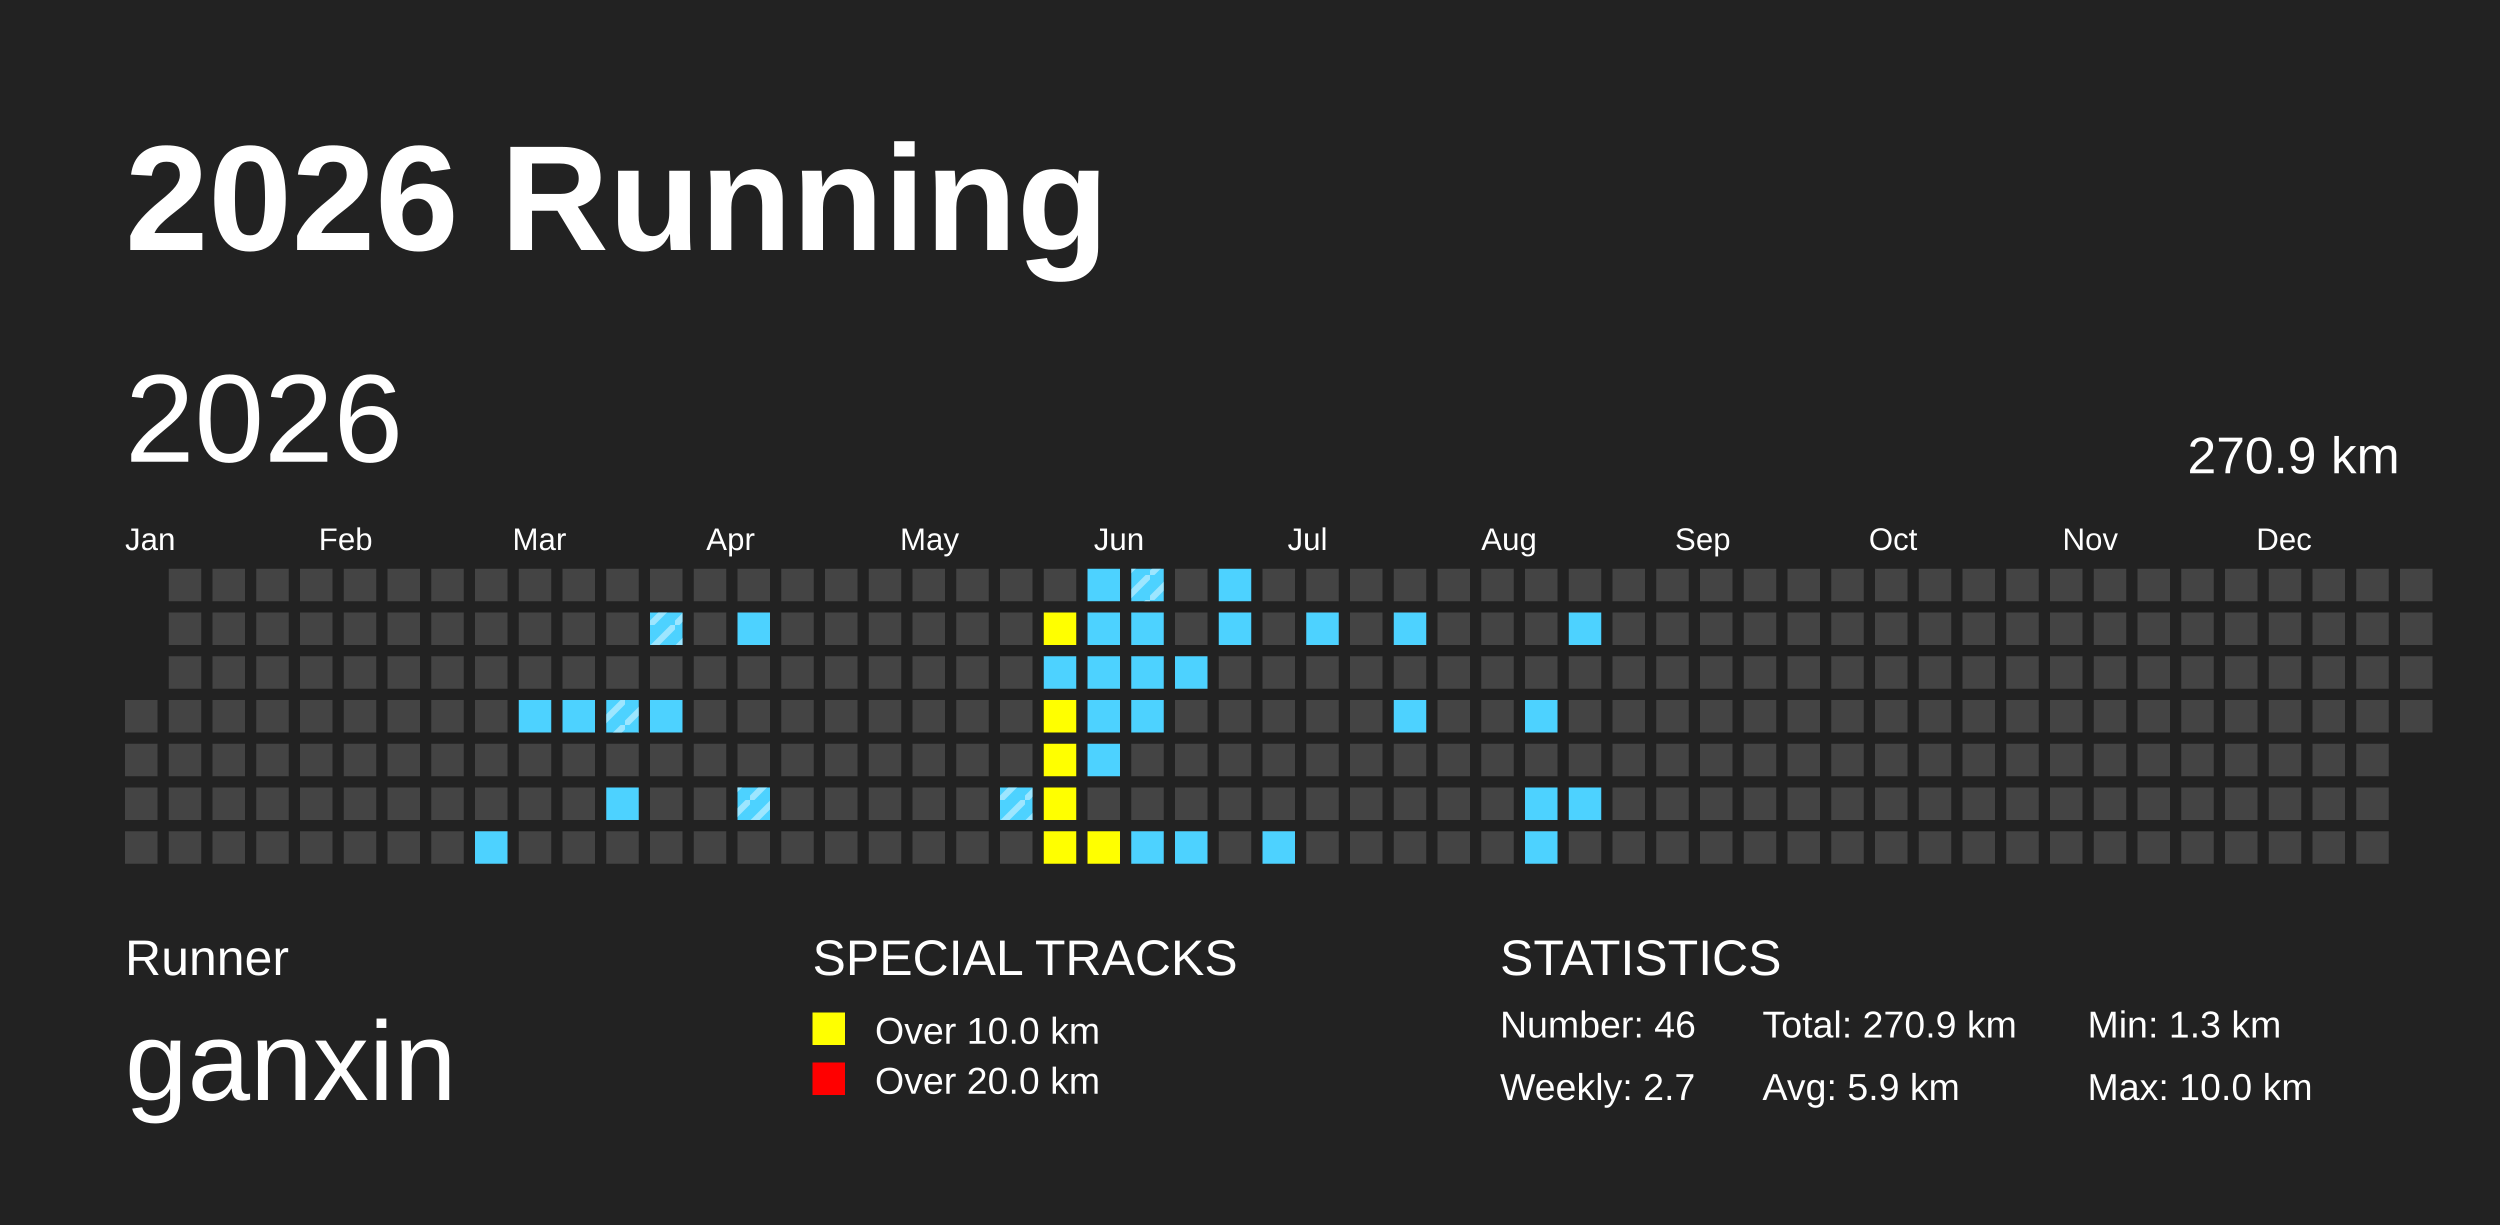
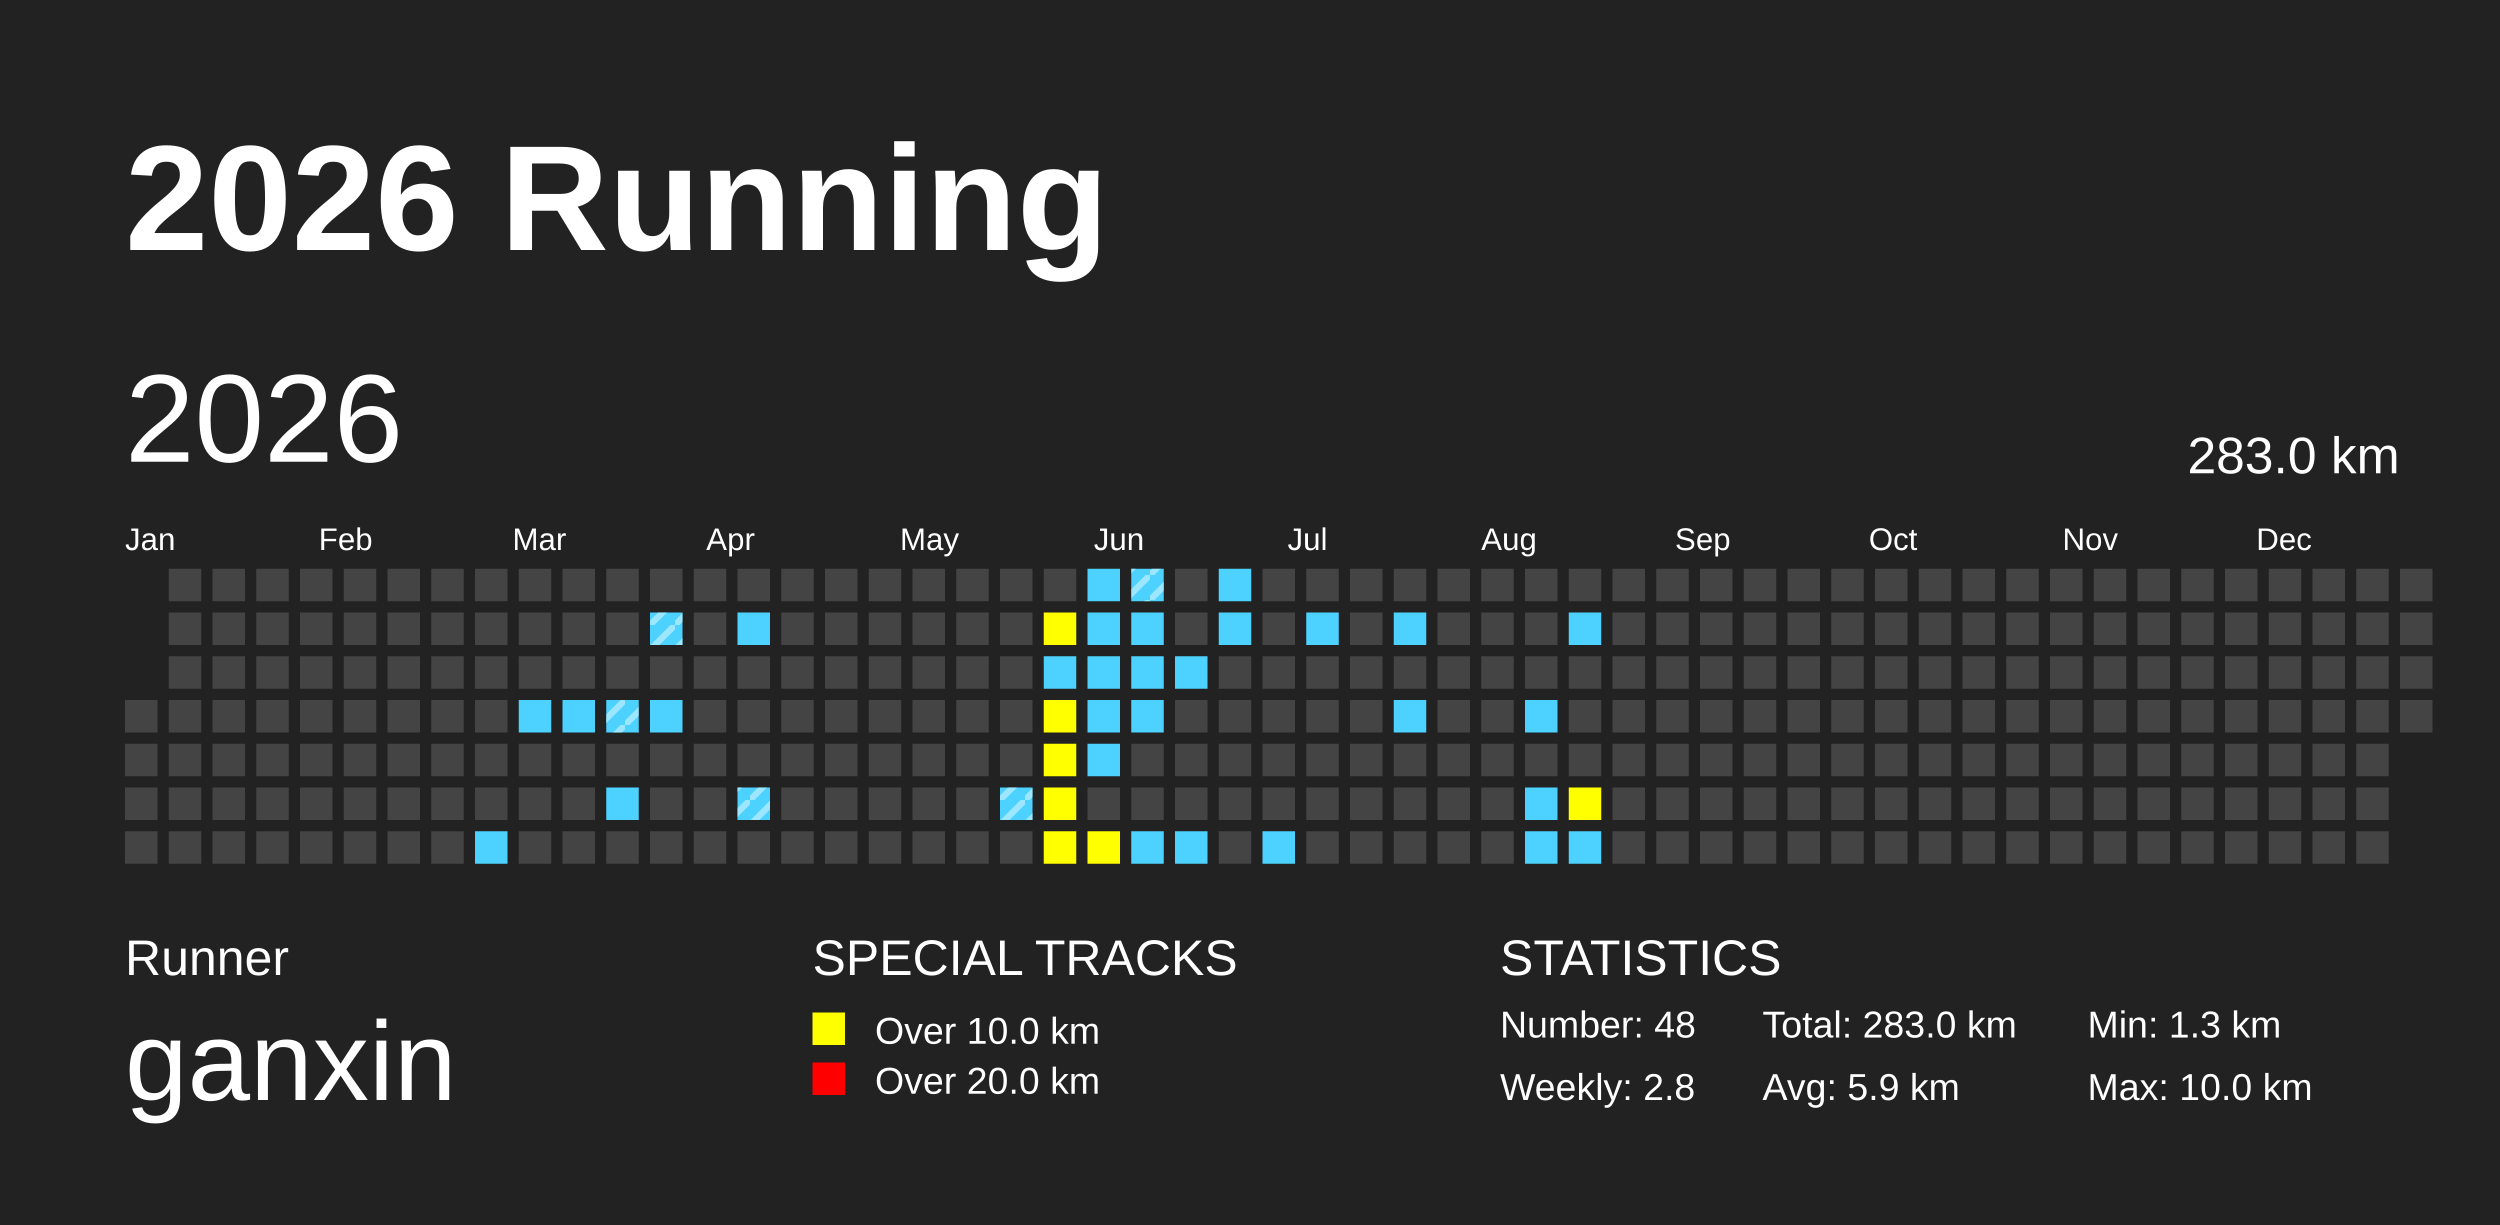
<svg xmlns="http://www.w3.org/2000/svg" baseProfile="full" height="98mm" version="1.1" viewBox="0,0,200,98" width="200mm">
  <defs>
    <pattern height="2" id="indoor-stripe" patternUnits="userSpaceOnUse" width="2">
      <line stroke="white" stroke-opacity="0.45" stroke-width="0.5" x1="0" x2="2" y1="2" y2="0" />
    </pattern>
  </defs>
  <rect fill="#222222" height="98" width="200" x="0" y="0" />
  <text fill="#FFFFFF" style="font-size:12px; font-family:Arial; font-weight:bold;" x="10" y="20">2026 Running</text>
  <text fill="#FFFFFF" style="font-size:4px; font-family:Arial" x="10" y="78">Runner</text>
  <text fill="#FFFFFF" style="font-size:9px; font-family:Arial" x="10" y="88">ganxin</text>
  <text fill="#FFFFFF" style="font-size:4px; font-family:Arial" x="65" y="78">SPECIAL TRACKS</text>
  <rect fill="yellow" height="2.6" width="2.6" x="65" y="81" />
  <text fill="#FFFFFF" style="font-size:3px; font-family:Arial" x="70" y="83.5">Over 10.0 km</text>
  <rect fill="red" height="2.6" width="2.6" x="65" y="85" />
  <text fill="#FFFFFF" style="font-size:3px; font-family:Arial" x="70" y="87.5">Over 20.0 km</text>
  <text fill="#FFFFFF" style="font-size:4px; font-family:Arial" x="120" y="78">STATISTICS</text>
-   <text fill="#FFFFFF" style="font-size:3px; font-family:Arial" x="120" y="83">Number: 46</text>
-   <text fill="#FFFFFF" style="font-size:3px; font-family:Arial" x="120" y="88">Weekly: 2.7</text>
-   <text fill="#FFFFFF" style="font-size:3px; font-family:Arial" x="141" y="83">Total: 270.9 km</text>
+   <text fill="#FFFFFF" style="font-size:3px; font-family:Arial" x="120" y="83">Number: 48</text>
+   <text fill="#FFFFFF" style="font-size:3px; font-family:Arial" x="120" y="88">Weekly: 2.8</text>
+   <text fill="#FFFFFF" style="font-size:3px; font-family:Arial" x="141" y="83">Total: 283.0 km</text>
  <text fill="#FFFFFF" style="font-size:3px; font-family:Arial" x="141" y="88">Avg: 5.9 km</text>
  <text fill="#FFFFFF" style="font-size:3px; font-family:Arial" x="167" y="83">Min: 1.3 km</text>
  <text fill="#FFFFFF" style="font-size:3px; font-family:Arial" x="167" y="88">Max: 10.0 km</text>
  <text dominant-baseline="hanging" fill="#FFFFFF" style="font-size:10.0px; font-family:Arial;" x="10" y="30">2026</text>
-   <text dominant-baseline="hanging" fill="#FFFFFF" style="font-size:4.125px; font-family:Arial;" x="175" y="35">270.9 km</text>
+   <text dominant-baseline="hanging" fill="#FFFFFF" style="font-size:4.125px; font-family:Arial;" x="175" y="35">283.0 km</text>
  <text fill="#FFFFFF" style="font-size:2.5px; font-family:Arial" x="10.0" y="44">Jan</text>
  <text fill="#FFFFFF" style="font-size:2.5px; font-family:Arial" x="25.5" y="44">Feb</text>
  <text fill="#FFFFFF" style="font-size:2.5px; font-family:Arial" x="41.0" y="44">Mar</text>
  <text fill="#FFFFFF" style="font-size:2.5px; font-family:Arial" x="56.5" y="44">Apr</text>
  <text fill="#FFFFFF" style="font-size:2.5px; font-family:Arial" x="72.0" y="44">May</text>
  <text fill="#FFFFFF" style="font-size:2.5px; font-family:Arial" x="87.5" y="44">Jun</text>
  <text fill="#FFFFFF" style="font-size:2.5px; font-family:Arial" x="103.0" y="44">Jul</text>
  <text fill="#FFFFFF" style="font-size:2.5px; font-family:Arial" x="118.5" y="44">Aug</text>
  <text fill="#FFFFFF" style="font-size:2.5px; font-family:Arial" x="134.0" y="44">Sep</text>
  <text fill="#FFFFFF" style="font-size:2.5px; font-family:Arial" x="149.5" y="44">Oct</text>
  <text fill="#FFFFFF" style="font-size:2.5px; font-family:Arial" x="165.0" y="44">Nov</text>
  <text fill="#FFFFFF" style="font-size:2.5px; font-family:Arial" x="180.5" y="44">Dec</text>
  <rect fill="#444444" height="2.6" width="2.6" x="10.0" y="56.0" />
  <rect fill="#444444" height="2.6" width="2.6" x="10.0" y="59.5" />
  <rect fill="#444444" height="2.6" width="2.6" x="10.0" y="63.0" />
  <rect fill="#444444" height="2.6" width="2.6" x="10.0" y="66.5" />
  <rect fill="#444444" height="2.6" width="2.6" x="13.5" y="45.5" />
  <rect fill="#444444" height="2.6" width="2.6" x="13.5" y="49.0" />
  <rect fill="#444444" height="2.6" width="2.6" x="13.5" y="52.5" />
  <rect fill="#444444" height="2.6" width="2.6" x="13.5" y="56.0" />
  <rect fill="#444444" height="2.6" width="2.6" x="13.5" y="59.5" />
  <rect fill="#444444" height="2.6" width="2.6" x="13.5" y="63.0" />
  <rect fill="#444444" height="2.6" width="2.6" x="13.5" y="66.5" />
  <rect fill="#444444" height="2.6" width="2.6" x="17.0" y="45.5" />
  <rect fill="#444444" height="2.6" width="2.6" x="17.0" y="49.0" />
  <rect fill="#444444" height="2.6" width="2.6" x="17.0" y="52.5" />
  <rect fill="#444444" height="2.6" width="2.6" x="17.0" y="56.0" />
  <rect fill="#444444" height="2.6" width="2.6" x="17.0" y="59.5" />
  <rect fill="#444444" height="2.6" width="2.6" x="17.0" y="63.0" />
  <rect fill="#444444" height="2.6" width="2.6" x="17.0" y="66.5" />
  <rect fill="#444444" height="2.6" width="2.6" x="20.5" y="45.5" />
  <rect fill="#444444" height="2.6" width="2.6" x="20.5" y="49.0" />
  <rect fill="#444444" height="2.6" width="2.6" x="20.5" y="52.5" />
  <rect fill="#444444" height="2.6" width="2.6" x="20.5" y="56.0" />
  <rect fill="#444444" height="2.6" width="2.6" x="20.5" y="59.5" />
  <rect fill="#444444" height="2.6" width="2.6" x="20.5" y="63.0" />
  <rect fill="#444444" height="2.6" width="2.6" x="20.5" y="66.5" />
  <rect fill="#444444" height="2.6" width="2.6" x="24.0" y="45.5" />
  <rect fill="#444444" height="2.6" width="2.6" x="24.0" y="49.0" />
  <rect fill="#444444" height="2.6" width="2.6" x="24.0" y="52.5" />
  <rect fill="#444444" height="2.6" width="2.6" x="24.0" y="56.0" />
  <rect fill="#444444" height="2.6" width="2.6" x="24.0" y="59.5" />
  <rect fill="#444444" height="2.6" width="2.6" x="24.0" y="63.0" />
  <rect fill="#444444" height="2.6" width="2.6" x="24.0" y="66.5" />
  <rect fill="#444444" height="2.6" width="2.6" x="27.5" y="45.5" />
  <rect fill="#444444" height="2.6" width="2.6" x="27.5" y="49.0" />
  <rect fill="#444444" height="2.6" width="2.6" x="27.5" y="52.5" />
  <rect fill="#444444" height="2.6" width="2.6" x="27.5" y="56.0" />
  <rect fill="#444444" height="2.6" width="2.6" x="27.5" y="59.5" />
  <rect fill="#444444" height="2.6" width="2.6" x="27.5" y="63.0" />
  <rect fill="#444444" height="2.6" width="2.6" x="27.5" y="66.5" />
  <rect fill="#444444" height="2.6" width="2.6" x="31.0" y="45.5" />
  <rect fill="#444444" height="2.6" width="2.6" x="31.0" y="49.0" />
  <rect fill="#444444" height="2.6" width="2.6" x="31.0" y="52.5" />
  <rect fill="#444444" height="2.6" width="2.6" x="31.0" y="56.0" />
  <rect fill="#444444" height="2.6" width="2.6" x="31.0" y="59.5" />
  <rect fill="#444444" height="2.6" width="2.6" x="31.0" y="63.0" />
  <rect fill="#444444" height="2.6" width="2.6" x="31.0" y="66.5" />
  <rect fill="#444444" height="2.6" width="2.6" x="34.5" y="45.5" />
  <rect fill="#444444" height="2.6" width="2.6" x="34.5" y="49.0" />
  <rect fill="#444444" height="2.6" width="2.6" x="34.5" y="52.5" />
  <rect fill="#444444" height="2.6" width="2.6" x="34.5" y="56.0" />
  <rect fill="#444444" height="2.6" width="2.6" x="34.5" y="59.5" />
  <rect fill="#444444" height="2.6" width="2.6" x="34.5" y="63.0" />
  <rect fill="#444444" height="2.6" width="2.6" x="34.5" y="66.5" />
  <rect fill="#444444" height="2.6" width="2.6" x="38.0" y="45.5" />
  <rect fill="#444444" height="2.6" width="2.6" x="38.0" y="49.0" />
  <rect fill="#444444" height="2.6" width="2.6" x="38.0" y="52.5" />
  <rect fill="#444444" height="2.6" width="2.6" x="38.0" y="56.0" />
  <rect fill="#444444" height="2.6" width="2.6" x="38.0" y="59.5" />
  <rect fill="#444444" height="2.6" width="2.6" x="38.0" y="63.0" />
  <rect fill="#4DD2FF" height="2.6" width="2.6" x="38.0" y="66.5" />
  <rect fill="#444444" height="2.6" width="2.6" x="41.5" y="45.5" />
  <rect fill="#444444" height="2.6" width="2.6" x="41.5" y="49.0" />
  <rect fill="#444444" height="2.6" width="2.6" x="41.5" y="52.5" />
  <rect fill="#4DD2FF" height="2.6" width="2.6" x="41.5" y="56.0" />
  <rect fill="#444444" height="2.6" width="2.6" x="41.5" y="59.5" />
  <rect fill="#444444" height="2.6" width="2.6" x="41.5" y="63.0" />
  <rect fill="#444444" height="2.6" width="2.6" x="41.5" y="66.5" />
  <rect fill="#444444" height="2.6" width="2.6" x="45.0" y="45.5" />
  <rect fill="#444444" height="2.6" width="2.6" x="45.0" y="49.0" />
  <rect fill="#444444" height="2.6" width="2.6" x="45.0" y="52.5" />
  <rect fill="#4DD2FF" height="2.6" width="2.6" x="45.0" y="56.0" />
  <rect fill="#444444" height="2.6" width="2.6" x="45.0" y="59.5" />
  <rect fill="#444444" height="2.6" width="2.6" x="45.0" y="63.0" />
  <rect fill="#444444" height="2.6" width="2.6" x="45.0" y="66.5" />
  <rect fill="#444444" height="2.6" width="2.6" x="48.5" y="45.5" />
  <rect fill="#444444" height="2.6" width="2.6" x="48.5" y="49.0" />
  <rect fill="#444444" height="2.6" width="2.6" x="48.5" y="52.5" />
  <rect fill="#4DD2FF" height="2.6" width="2.6" x="48.5" y="56.0" />
  <rect fill="url(#indoor-stripe)" height="2.6" style="pointer-events: none;" width="2.6" x="48.5" y="56.0" />
  <rect fill="#444444" height="2.6" width="2.6" x="48.5" y="59.5" />
  <rect fill="#4DD2FF" height="2.6" width="2.6" x="48.5" y="63.0" />
  <rect fill="#444444" height="2.6" width="2.6" x="48.5" y="66.5" />
  <rect fill="#444444" height="2.6" width="2.6" x="52.0" y="45.5" />
  <rect fill="#4DD2FF" height="2.6" width="2.6" x="52.0" y="49.0" />
  <rect fill="url(#indoor-stripe)" height="2.6" style="pointer-events: none;" width="2.6" x="52.0" y="49.0" />
  <rect fill="#444444" height="2.6" width="2.6" x="52.0" y="52.5" />
  <rect fill="#4DD2FF" height="2.6" width="2.6" x="52.0" y="56.0" />
  <rect fill="#444444" height="2.6" width="2.6" x="52.0" y="59.5" />
  <rect fill="#444444" height="2.6" width="2.6" x="52.0" y="63.0" />
  <rect fill="#444444" height="2.6" width="2.6" x="52.0" y="66.5" />
  <rect fill="#444444" height="2.6" width="2.6" x="55.5" y="45.5" />
  <rect fill="#444444" height="2.6" width="2.6" x="55.5" y="49.0" />
  <rect fill="#444444" height="2.6" width="2.6" x="55.5" y="52.5" />
  <rect fill="#444444" height="2.6" width="2.6" x="55.5" y="56.0" />
  <rect fill="#444444" height="2.6" width="2.6" x="55.5" y="59.5" />
  <rect fill="#444444" height="2.6" width="2.6" x="55.5" y="63.0" />
  <rect fill="#444444" height="2.6" width="2.6" x="55.5" y="66.5" />
  <rect fill="#444444" height="2.6" width="2.6" x="59.0" y="45.5" />
  <rect fill="#4DD2FF" height="2.6" width="2.6" x="59.0" y="49.0" />
  <rect fill="#444444" height="2.6" width="2.6" x="59.0" y="52.5" />
  <rect fill="#444444" height="2.6" width="2.6" x="59.0" y="56.0" />
  <rect fill="#444444" height="2.6" width="2.6" x="59.0" y="59.5" />
  <rect fill="#4DD2FF" height="2.6" width="2.6" x="59.0" y="63.0" />
  <rect fill="url(#indoor-stripe)" height="2.6" style="pointer-events: none;" width="2.6" x="59.0" y="63.0" />
  <rect fill="#444444" height="2.6" width="2.6" x="59.0" y="66.5" />
  <rect fill="#444444" height="2.6" width="2.6" x="62.5" y="45.5" />
  <rect fill="#444444" height="2.6" width="2.6" x="62.5" y="49.0" />
  <rect fill="#444444" height="2.6" width="2.6" x="62.5" y="52.5" />
  <rect fill="#444444" height="2.6" width="2.6" x="62.5" y="56.0" />
  <rect fill="#444444" height="2.6" width="2.6" x="62.5" y="59.5" />
  <rect fill="#444444" height="2.6" width="2.6" x="62.5" y="63.0" />
  <rect fill="#444444" height="2.6" width="2.6" x="62.5" y="66.5" />
  <rect fill="#444444" height="2.6" width="2.6" x="66.0" y="45.5" />
  <rect fill="#444444" height="2.6" width="2.6" x="66.0" y="49.0" />
  <rect fill="#444444" height="2.6" width="2.6" x="66.0" y="52.5" />
  <rect fill="#444444" height="2.6" width="2.6" x="66.0" y="56.0" />
  <rect fill="#444444" height="2.6" width="2.6" x="66.0" y="59.5" />
  <rect fill="#444444" height="2.6" width="2.6" x="66.0" y="63.0" />
  <rect fill="#444444" height="2.6" width="2.6" x="66.0" y="66.5" />
  <rect fill="#444444" height="2.6" width="2.6" x="69.5" y="45.5" />
  <rect fill="#444444" height="2.6" width="2.6" x="69.5" y="49.0" />
  <rect fill="#444444" height="2.6" width="2.6" x="69.5" y="52.5" />
  <rect fill="#444444" height="2.6" width="2.6" x="69.5" y="56.0" />
  <rect fill="#444444" height="2.6" width="2.6" x="69.5" y="59.5" />
  <rect fill="#444444" height="2.6" width="2.6" x="69.5" y="63.0" />
  <rect fill="#444444" height="2.6" width="2.6" x="69.5" y="66.5" />
  <rect fill="#444444" height="2.6" width="2.6" x="73.0" y="45.5" />
  <rect fill="#444444" height="2.6" width="2.6" x="73.0" y="49.0" />
  <rect fill="#444444" height="2.6" width="2.6" x="73.0" y="52.5" />
  <rect fill="#444444" height="2.6" width="2.6" x="73.0" y="56.0" />
  <rect fill="#444444" height="2.6" width="2.6" x="73.0" y="59.5" />
  <rect fill="#444444" height="2.6" width="2.6" x="73.0" y="63.0" />
  <rect fill="#444444" height="2.6" width="2.6" x="73.0" y="66.5" />
  <rect fill="#444444" height="2.6" width="2.6" x="76.5" y="45.5" />
  <rect fill="#444444" height="2.6" width="2.6" x="76.5" y="49.0" />
  <rect fill="#444444" height="2.6" width="2.6" x="76.5" y="52.5" />
  <rect fill="#444444" height="2.6" width="2.6" x="76.5" y="56.0" />
  <rect fill="#444444" height="2.6" width="2.6" x="76.5" y="59.5" />
  <rect fill="#444444" height="2.6" width="2.6" x="76.5" y="63.0" />
  <rect fill="#444444" height="2.6" width="2.6" x="76.5" y="66.5" />
  <rect fill="#444444" height="2.6" width="2.6" x="80.0" y="45.5" />
  <rect fill="#444444" height="2.6" width="2.6" x="80.0" y="49.0" />
  <rect fill="#444444" height="2.6" width="2.6" x="80.0" y="52.5" />
  <rect fill="#444444" height="2.6" width="2.6" x="80.0" y="56.0" />
  <rect fill="#444444" height="2.6" width="2.6" x="80.0" y="59.5" />
  <rect fill="#4DD2FF" height="2.6" width="2.6" x="80.0" y="63.0" />
  <rect fill="url(#indoor-stripe)" height="2.6" style="pointer-events: none;" width="2.6" x="80.0" y="63.0" />
  <rect fill="#444444" height="2.6" width="2.6" x="80.0" y="66.5" />
  <rect fill="#444444" height="2.6" width="2.6" x="83.5" y="45.5" />
  <rect fill="yellow" height="2.6" width="2.6" x="83.5" y="49.0" />
  <rect fill="#4DD2FF" height="2.6" width="2.6" x="83.5" y="52.5" />
  <rect fill="yellow" height="2.6" width="2.6" x="83.5" y="56.0" />
  <rect fill="yellow" height="2.6" width="2.6" x="83.5" y="59.5" />
  <rect fill="yellow" height="2.6" width="2.6" x="83.5" y="63.0" />
  <rect fill="yellow" height="2.6" width="2.6" x="83.5" y="66.5" />
  <rect fill="#4DD2FF" height="2.6" width="2.6" x="87.0" y="45.5" />
  <rect fill="#4DD2FF" height="2.6" width="2.6" x="87.0" y="49.0" />
  <rect fill="#4DD2FF" height="2.6" width="2.6" x="87.0" y="52.5" />
  <rect fill="#4DD2FF" height="2.6" width="2.6" x="87.0" y="56.0" />
  <rect fill="#4DD2FF" height="2.6" width="2.6" x="87.0" y="59.5" />
  <rect fill="#444444" height="2.6" width="2.6" x="87.0" y="63.0" />
  <rect fill="yellow" height="2.6" width="2.6" x="87.0" y="66.5" />
  <rect fill="#4DD2FF" height="2.6" width="2.6" x="90.5" y="45.5" />
  <rect fill="url(#indoor-stripe)" height="2.6" style="pointer-events: none;" width="2.6" x="90.5" y="45.5" />
  <rect fill="#4DD2FF" height="2.6" width="2.6" x="90.5" y="49.0" />
  <rect fill="#4DD2FF" height="2.6" width="2.6" x="90.5" y="52.5" />
  <rect fill="#4DD2FF" height="2.6" width="2.6" x="90.5" y="56.0" />
  <rect fill="#444444" height="2.6" width="2.6" x="90.5" y="59.5" />
  <rect fill="#444444" height="2.6" width="2.6" x="90.5" y="63.0" />
  <rect fill="#4DD2FF" height="2.6" width="2.6" x="90.5" y="66.5" />
  <rect fill="#444444" height="2.6" width="2.6" x="94.0" y="45.5" />
  <rect fill="#444444" height="2.6" width="2.6" x="94.0" y="49.0" />
  <rect fill="#4DD2FF" height="2.6" width="2.6" x="94.0" y="52.5" />
  <rect fill="#444444" height="2.6" width="2.6" x="94.0" y="56.0" />
  <rect fill="#444444" height="2.6" width="2.6" x="94.0" y="59.5" />
  <rect fill="#444444" height="2.6" width="2.6" x="94.0" y="63.0" />
  <rect fill="#4DD2FF" height="2.6" width="2.6" x="94.0" y="66.5" />
  <rect fill="#4DD2FF" height="2.6" width="2.6" x="97.5" y="45.5" />
  <rect fill="#4DD2FF" height="2.6" width="2.6" x="97.5" y="49.0" />
  <rect fill="#444444" height="2.6" width="2.6" x="97.5" y="52.5" />
  <rect fill="#444444" height="2.6" width="2.6" x="97.5" y="56.0" />
  <rect fill="#444444" height="2.6" width="2.6" x="97.5" y="59.5" />
  <rect fill="#444444" height="2.6" width="2.6" x="97.5" y="63.0" />
  <rect fill="#444444" height="2.6" width="2.6" x="97.5" y="66.5" />
  <rect fill="#444444" height="2.6" width="2.6" x="101.0" y="45.5" />
  <rect fill="#444444" height="2.6" width="2.6" x="101.0" y="49.0" />
  <rect fill="#444444" height="2.6" width="2.6" x="101.0" y="52.5" />
  <rect fill="#444444" height="2.6" width="2.6" x="101.0" y="56.0" />
  <rect fill="#444444" height="2.6" width="2.6" x="101.0" y="59.5" />
  <rect fill="#444444" height="2.6" width="2.6" x="101.0" y="63.0" />
  <rect fill="#4DD2FF" height="2.6" width="2.6" x="101.0" y="66.5" />
  <rect fill="#444444" height="2.6" width="2.6" x="104.5" y="45.5" />
  <rect fill="#4DD2FF" height="2.6" width="2.6" x="104.5" y="49.0" />
  <rect fill="#444444" height="2.6" width="2.6" x="104.5" y="52.5" />
  <rect fill="#444444" height="2.6" width="2.6" x="104.5" y="56.0" />
  <rect fill="#444444" height="2.6" width="2.6" x="104.5" y="59.5" />
  <rect fill="#444444" height="2.6" width="2.6" x="104.5" y="63.0" />
  <rect fill="#444444" height="2.6" width="2.6" x="104.5" y="66.5" />
  <rect fill="#444444" height="2.6" width="2.6" x="108.0" y="45.5" />
  <rect fill="#444444" height="2.6" width="2.6" x="108.0" y="49.0" />
  <rect fill="#444444" height="2.6" width="2.6" x="108.0" y="52.5" />
  <rect fill="#444444" height="2.6" width="2.6" x="108.0" y="56.0" />
  <rect fill="#444444" height="2.6" width="2.6" x="108.0" y="59.5" />
  <rect fill="#444444" height="2.6" width="2.6" x="108.0" y="63.0" />
  <rect fill="#444444" height="2.6" width="2.6" x="108.0" y="66.5" />
  <rect fill="#444444" height="2.6" width="2.6" x="111.5" y="45.5" />
  <rect fill="#4DD2FF" height="2.6" width="2.6" x="111.5" y="49.0" />
  <rect fill="#444444" height="2.6" width="2.6" x="111.5" y="52.5" />
  <rect fill="#4DD2FF" height="2.6" width="2.6" x="111.5" y="56.0" />
  <rect fill="#444444" height="2.6" width="2.6" x="111.5" y="59.5" />
  <rect fill="#444444" height="2.6" width="2.6" x="111.5" y="63.0" />
  <rect fill="#444444" height="2.6" width="2.6" x="111.5" y="66.5" />
  <rect fill="#444444" height="2.6" width="2.6" x="115.0" y="45.5" />
  <rect fill="#444444" height="2.6" width="2.6" x="115.0" y="49.0" />
  <rect fill="#444444" height="2.6" width="2.6" x="115.0" y="52.5" />
  <rect fill="#444444" height="2.6" width="2.6" x="115.0" y="56.0" />
  <rect fill="#444444" height="2.6" width="2.6" x="115.0" y="59.5" />
  <rect fill="#444444" height="2.6" width="2.6" x="115.0" y="63.0" />
  <rect fill="#444444" height="2.6" width="2.6" x="115.0" y="66.5" />
  <rect fill="#444444" height="2.6" width="2.6" x="118.5" y="45.5" />
  <rect fill="#444444" height="2.6" width="2.6" x="118.5" y="49.0" />
  <rect fill="#444444" height="2.6" width="2.6" x="118.5" y="52.5" />
  <rect fill="#444444" height="2.6" width="2.6" x="118.5" y="56.0" />
  <rect fill="#444444" height="2.6" width="2.6" x="118.5" y="59.5" />
  <rect fill="#444444" height="2.6" width="2.6" x="118.5" y="63.0" />
  <rect fill="#444444" height="2.6" width="2.6" x="118.5" y="66.5" />
  <rect fill="#444444" height="2.6" width="2.6" x="122.0" y="45.5" />
  <rect fill="#444444" height="2.6" width="2.6" x="122.0" y="49.0" />
  <rect fill="#444444" height="2.6" width="2.6" x="122.0" y="52.5" />
  <rect fill="#4DD2FF" height="2.6" width="2.6" x="122.0" y="56.0" />
  <rect fill="#444444" height="2.6" width="2.6" x="122.0" y="59.5" />
  <rect fill="#4DD2FF" height="2.6" width="2.6" x="122.0" y="63.0" />
  <rect fill="#4DD2FF" height="2.6" width="2.6" x="122.0" y="66.5" />
  <rect fill="#444444" height="2.6" width="2.6" x="125.5" y="45.5" />
  <rect fill="#4DD2FF" height="2.6" width="2.6" x="125.5" y="49.0" />
  <rect fill="#444444" height="2.6" width="2.6" x="125.5" y="52.5" />
  <rect fill="#444444" height="2.6" width="2.6" x="125.5" y="56.0" />
  <rect fill="#444444" height="2.6" width="2.6" x="125.5" y="59.5" />
-   <rect fill="#4DD2FF" height="2.6" width="2.6" x="125.5" y="63.0" />
-   <rect fill="#444444" height="2.6" width="2.6" x="125.5" y="66.5" />
+   <rect fill="yellow" height="2.6" width="2.6" x="125.5" y="63.0" />
+   <rect fill="#4DD2FF" height="2.6" width="2.6" x="125.5" y="66.5" />
  <rect fill="#444444" height="2.6" width="2.6" x="129.0" y="45.5" />
  <rect fill="#444444" height="2.6" width="2.6" x="129.0" y="49.0" />
  <rect fill="#444444" height="2.6" width="2.6" x="129.0" y="52.5" />
  <rect fill="#444444" height="2.6" width="2.6" x="129.0" y="56.0" />
  <rect fill="#444444" height="2.6" width="2.6" x="129.0" y="59.5" />
  <rect fill="#444444" height="2.6" width="2.6" x="129.0" y="63.0" />
  <rect fill="#444444" height="2.6" width="2.6" x="129.0" y="66.5" />
  <rect fill="#444444" height="2.6" width="2.6" x="132.5" y="45.5" />
  <rect fill="#444444" height="2.6" width="2.6" x="132.5" y="49.0" />
  <rect fill="#444444" height="2.6" width="2.6" x="132.5" y="52.5" />
  <rect fill="#444444" height="2.6" width="2.6" x="132.5" y="56.0" />
  <rect fill="#444444" height="2.6" width="2.6" x="132.5" y="59.5" />
  <rect fill="#444444" height="2.6" width="2.6" x="132.5" y="63.0" />
  <rect fill="#444444" height="2.6" width="2.6" x="132.5" y="66.5" />
  <rect fill="#444444" height="2.6" width="2.6" x="136.0" y="45.5" />
  <rect fill="#444444" height="2.6" width="2.6" x="136.0" y="49.0" />
  <rect fill="#444444" height="2.6" width="2.6" x="136.0" y="52.5" />
  <rect fill="#444444" height="2.6" width="2.6" x="136.0" y="56.0" />
  <rect fill="#444444" height="2.6" width="2.6" x="136.0" y="59.5" />
  <rect fill="#444444" height="2.6" width="2.6" x="136.0" y="63.0" />
  <rect fill="#444444" height="2.6" width="2.6" x="136.0" y="66.5" />
  <rect fill="#444444" height="2.6" width="2.6" x="139.5" y="45.5" />
  <rect fill="#444444" height="2.6" width="2.6" x="139.5" y="49.0" />
  <rect fill="#444444" height="2.6" width="2.6" x="139.5" y="52.5" />
  <rect fill="#444444" height="2.6" width="2.6" x="139.5" y="56.0" />
  <rect fill="#444444" height="2.6" width="2.6" x="139.5" y="59.5" />
  <rect fill="#444444" height="2.6" width="2.6" x="139.5" y="63.0" />
  <rect fill="#444444" height="2.6" width="2.6" x="139.5" y="66.5" />
  <rect fill="#444444" height="2.6" width="2.6" x="143.0" y="45.5" />
  <rect fill="#444444" height="2.6" width="2.6" x="143.0" y="49.0" />
  <rect fill="#444444" height="2.6" width="2.6" x="143.0" y="52.5" />
  <rect fill="#444444" height="2.6" width="2.6" x="143.0" y="56.0" />
  <rect fill="#444444" height="2.6" width="2.6" x="143.0" y="59.5" />
  <rect fill="#444444" height="2.6" width="2.6" x="143.0" y="63.0" />
  <rect fill="#444444" height="2.6" width="2.6" x="143.0" y="66.5" />
  <rect fill="#444444" height="2.6" width="2.6" x="146.5" y="45.5" />
  <rect fill="#444444" height="2.6" width="2.6" x="146.5" y="49.0" />
  <rect fill="#444444" height="2.6" width="2.6" x="146.5" y="52.5" />
  <rect fill="#444444" height="2.6" width="2.6" x="146.5" y="56.0" />
  <rect fill="#444444" height="2.6" width="2.6" x="146.5" y="59.5" />
  <rect fill="#444444" height="2.6" width="2.6" x="146.5" y="63.0" />
  <rect fill="#444444" height="2.6" width="2.6" x="146.5" y="66.5" />
  <rect fill="#444444" height="2.6" width="2.6" x="150.0" y="45.5" />
  <rect fill="#444444" height="2.6" width="2.6" x="150.0" y="49.0" />
  <rect fill="#444444" height="2.6" width="2.6" x="150.0" y="52.5" />
  <rect fill="#444444" height="2.6" width="2.6" x="150.0" y="56.0" />
  <rect fill="#444444" height="2.6" width="2.6" x="150.0" y="59.5" />
  <rect fill="#444444" height="2.6" width="2.6" x="150.0" y="63.0" />
  <rect fill="#444444" height="2.6" width="2.6" x="150.0" y="66.5" />
  <rect fill="#444444" height="2.6" width="2.6" x="153.5" y="45.5" />
  <rect fill="#444444" height="2.6" width="2.6" x="153.5" y="49.0" />
  <rect fill="#444444" height="2.6" width="2.6" x="153.5" y="52.5" />
  <rect fill="#444444" height="2.6" width="2.6" x="153.5" y="56.0" />
  <rect fill="#444444" height="2.6" width="2.6" x="153.5" y="59.5" />
  <rect fill="#444444" height="2.6" width="2.6" x="153.5" y="63.0" />
  <rect fill="#444444" height="2.6" width="2.6" x="153.5" y="66.5" />
  <rect fill="#444444" height="2.6" width="2.6" x="157.0" y="45.5" />
  <rect fill="#444444" height="2.6" width="2.6" x="157.0" y="49.0" />
  <rect fill="#444444" height="2.6" width="2.6" x="157.0" y="52.5" />
  <rect fill="#444444" height="2.6" width="2.6" x="157.0" y="56.0" />
  <rect fill="#444444" height="2.6" width="2.6" x="157.0" y="59.5" />
  <rect fill="#444444" height="2.6" width="2.6" x="157.0" y="63.0" />
  <rect fill="#444444" height="2.6" width="2.6" x="157.0" y="66.5" />
  <rect fill="#444444" height="2.6" width="2.6" x="160.5" y="45.5" />
  <rect fill="#444444" height="2.6" width="2.6" x="160.5" y="49.0" />
  <rect fill="#444444" height="2.6" width="2.6" x="160.5" y="52.5" />
  <rect fill="#444444" height="2.6" width="2.6" x="160.5" y="56.0" />
  <rect fill="#444444" height="2.6" width="2.6" x="160.5" y="59.5" />
  <rect fill="#444444" height="2.6" width="2.6" x="160.5" y="63.0" />
  <rect fill="#444444" height="2.6" width="2.6" x="160.5" y="66.5" />
  <rect fill="#444444" height="2.6" width="2.6" x="164.0" y="45.5" />
  <rect fill="#444444" height="2.6" width="2.6" x="164.0" y="49.0" />
  <rect fill="#444444" height="2.6" width="2.6" x="164.0" y="52.5" />
  <rect fill="#444444" height="2.6" width="2.6" x="164.0" y="56.0" />
  <rect fill="#444444" height="2.6" width="2.6" x="164.0" y="59.5" />
  <rect fill="#444444" height="2.6" width="2.6" x="164.0" y="63.0" />
  <rect fill="#444444" height="2.6" width="2.6" x="164.0" y="66.5" />
  <rect fill="#444444" height="2.6" width="2.6" x="167.5" y="45.5" />
  <rect fill="#444444" height="2.6" width="2.6" x="167.5" y="49.0" />
  <rect fill="#444444" height="2.6" width="2.6" x="167.5" y="52.5" />
  <rect fill="#444444" height="2.6" width="2.6" x="167.5" y="56.0" />
  <rect fill="#444444" height="2.6" width="2.6" x="167.5" y="59.5" />
  <rect fill="#444444" height="2.6" width="2.6" x="167.5" y="63.0" />
  <rect fill="#444444" height="2.6" width="2.6" x="167.5" y="66.5" />
  <rect fill="#444444" height="2.6" width="2.6" x="171.0" y="45.5" />
  <rect fill="#444444" height="2.6" width="2.6" x="171.0" y="49.0" />
  <rect fill="#444444" height="2.6" width="2.6" x="171.0" y="52.5" />
  <rect fill="#444444" height="2.6" width="2.6" x="171.0" y="56.0" />
  <rect fill="#444444" height="2.6" width="2.6" x="171.0" y="59.5" />
  <rect fill="#444444" height="2.6" width="2.6" x="171.0" y="63.0" />
  <rect fill="#444444" height="2.6" width="2.6" x="171.0" y="66.5" />
  <rect fill="#444444" height="2.6" width="2.6" x="174.5" y="45.5" />
  <rect fill="#444444" height="2.6" width="2.6" x="174.5" y="49.0" />
  <rect fill="#444444" height="2.6" width="2.6" x="174.5" y="52.5" />
  <rect fill="#444444" height="2.6" width="2.6" x="174.5" y="56.0" />
  <rect fill="#444444" height="2.6" width="2.6" x="174.5" y="59.5" />
  <rect fill="#444444" height="2.6" width="2.6" x="174.5" y="63.0" />
  <rect fill="#444444" height="2.6" width="2.6" x="174.5" y="66.5" />
  <rect fill="#444444" height="2.6" width="2.6" x="178.0" y="45.5" />
  <rect fill="#444444" height="2.6" width="2.6" x="178.0" y="49.0" />
  <rect fill="#444444" height="2.6" width="2.6" x="178.0" y="52.5" />
  <rect fill="#444444" height="2.6" width="2.6" x="178.0" y="56.0" />
  <rect fill="#444444" height="2.6" width="2.6" x="178.0" y="59.5" />
  <rect fill="#444444" height="2.6" width="2.6" x="178.0" y="63.0" />
  <rect fill="#444444" height="2.6" width="2.6" x="178.0" y="66.5" />
  <rect fill="#444444" height="2.6" width="2.6" x="181.5" y="45.5" />
  <rect fill="#444444" height="2.6" width="2.6" x="181.5" y="49.0" />
  <rect fill="#444444" height="2.6" width="2.6" x="181.5" y="52.5" />
  <rect fill="#444444" height="2.6" width="2.6" x="181.5" y="56.0" />
  <rect fill="#444444" height="2.6" width="2.6" x="181.5" y="59.5" />
  <rect fill="#444444" height="2.6" width="2.6" x="181.5" y="63.0" />
  <rect fill="#444444" height="2.6" width="2.6" x="181.5" y="66.5" />
  <rect fill="#444444" height="2.6" width="2.6" x="185.0" y="45.5" />
  <rect fill="#444444" height="2.6" width="2.6" x="185.0" y="49.0" />
  <rect fill="#444444" height="2.6" width="2.6" x="185.0" y="52.5" />
  <rect fill="#444444" height="2.6" width="2.6" x="185.0" y="56.0" />
  <rect fill="#444444" height="2.6" width="2.6" x="185.0" y="59.5" />
  <rect fill="#444444" height="2.6" width="2.6" x="185.0" y="63.0" />
  <rect fill="#444444" height="2.6" width="2.6" x="185.0" y="66.5" />
  <rect fill="#444444" height="2.6" width="2.6" x="188.5" y="45.5" />
  <rect fill="#444444" height="2.6" width="2.6" x="188.5" y="49.0" />
  <rect fill="#444444" height="2.6" width="2.6" x="188.5" y="52.5" />
  <rect fill="#444444" height="2.6" width="2.6" x="188.5" y="56.0" />
  <rect fill="#444444" height="2.6" width="2.6" x="188.5" y="59.5" />
  <rect fill="#444444" height="2.6" width="2.6" x="188.5" y="63.0" />
  <rect fill="#444444" height="2.6" width="2.6" x="188.5" y="66.5" />
  <rect fill="#444444" height="2.6" width="2.6" x="192.0" y="45.5" />
  <rect fill="#444444" height="2.6" width="2.6" x="192.0" y="49.0" />
  <rect fill="#444444" height="2.6" width="2.6" x="192.0" y="52.5" />
  <rect fill="#444444" height="2.6" width="2.6" x="192.0" y="56.0" />
</svg>
